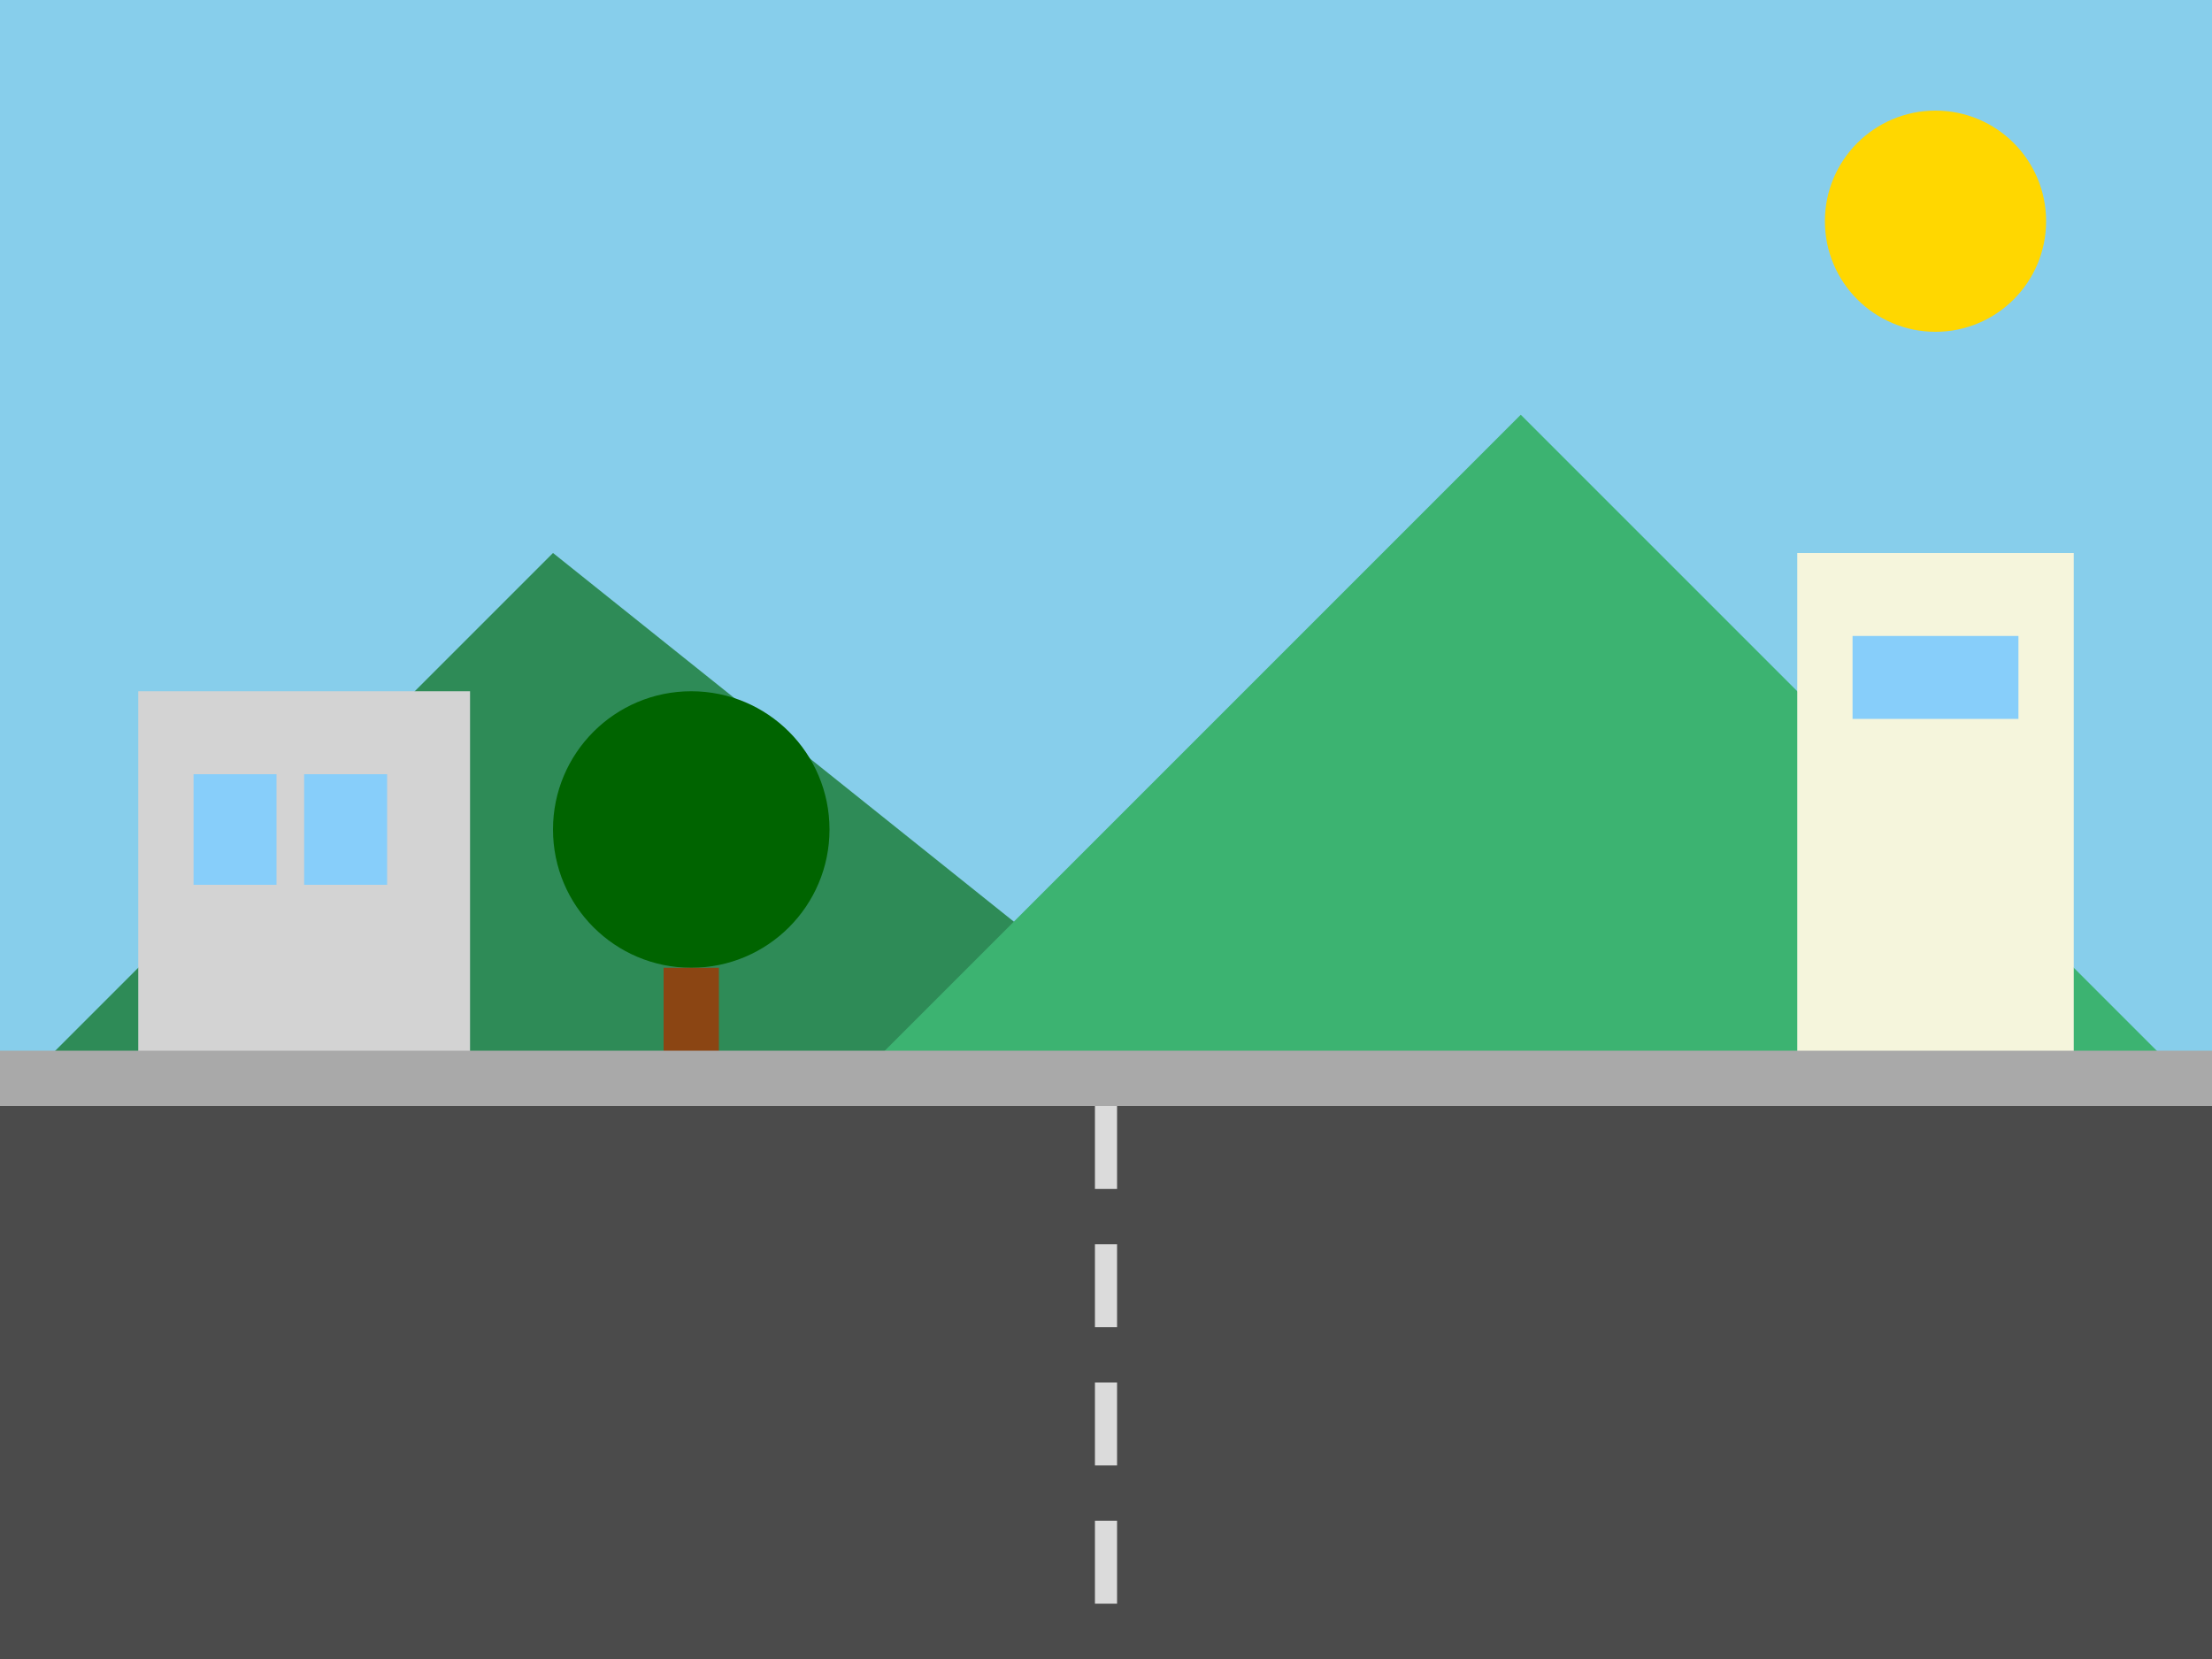
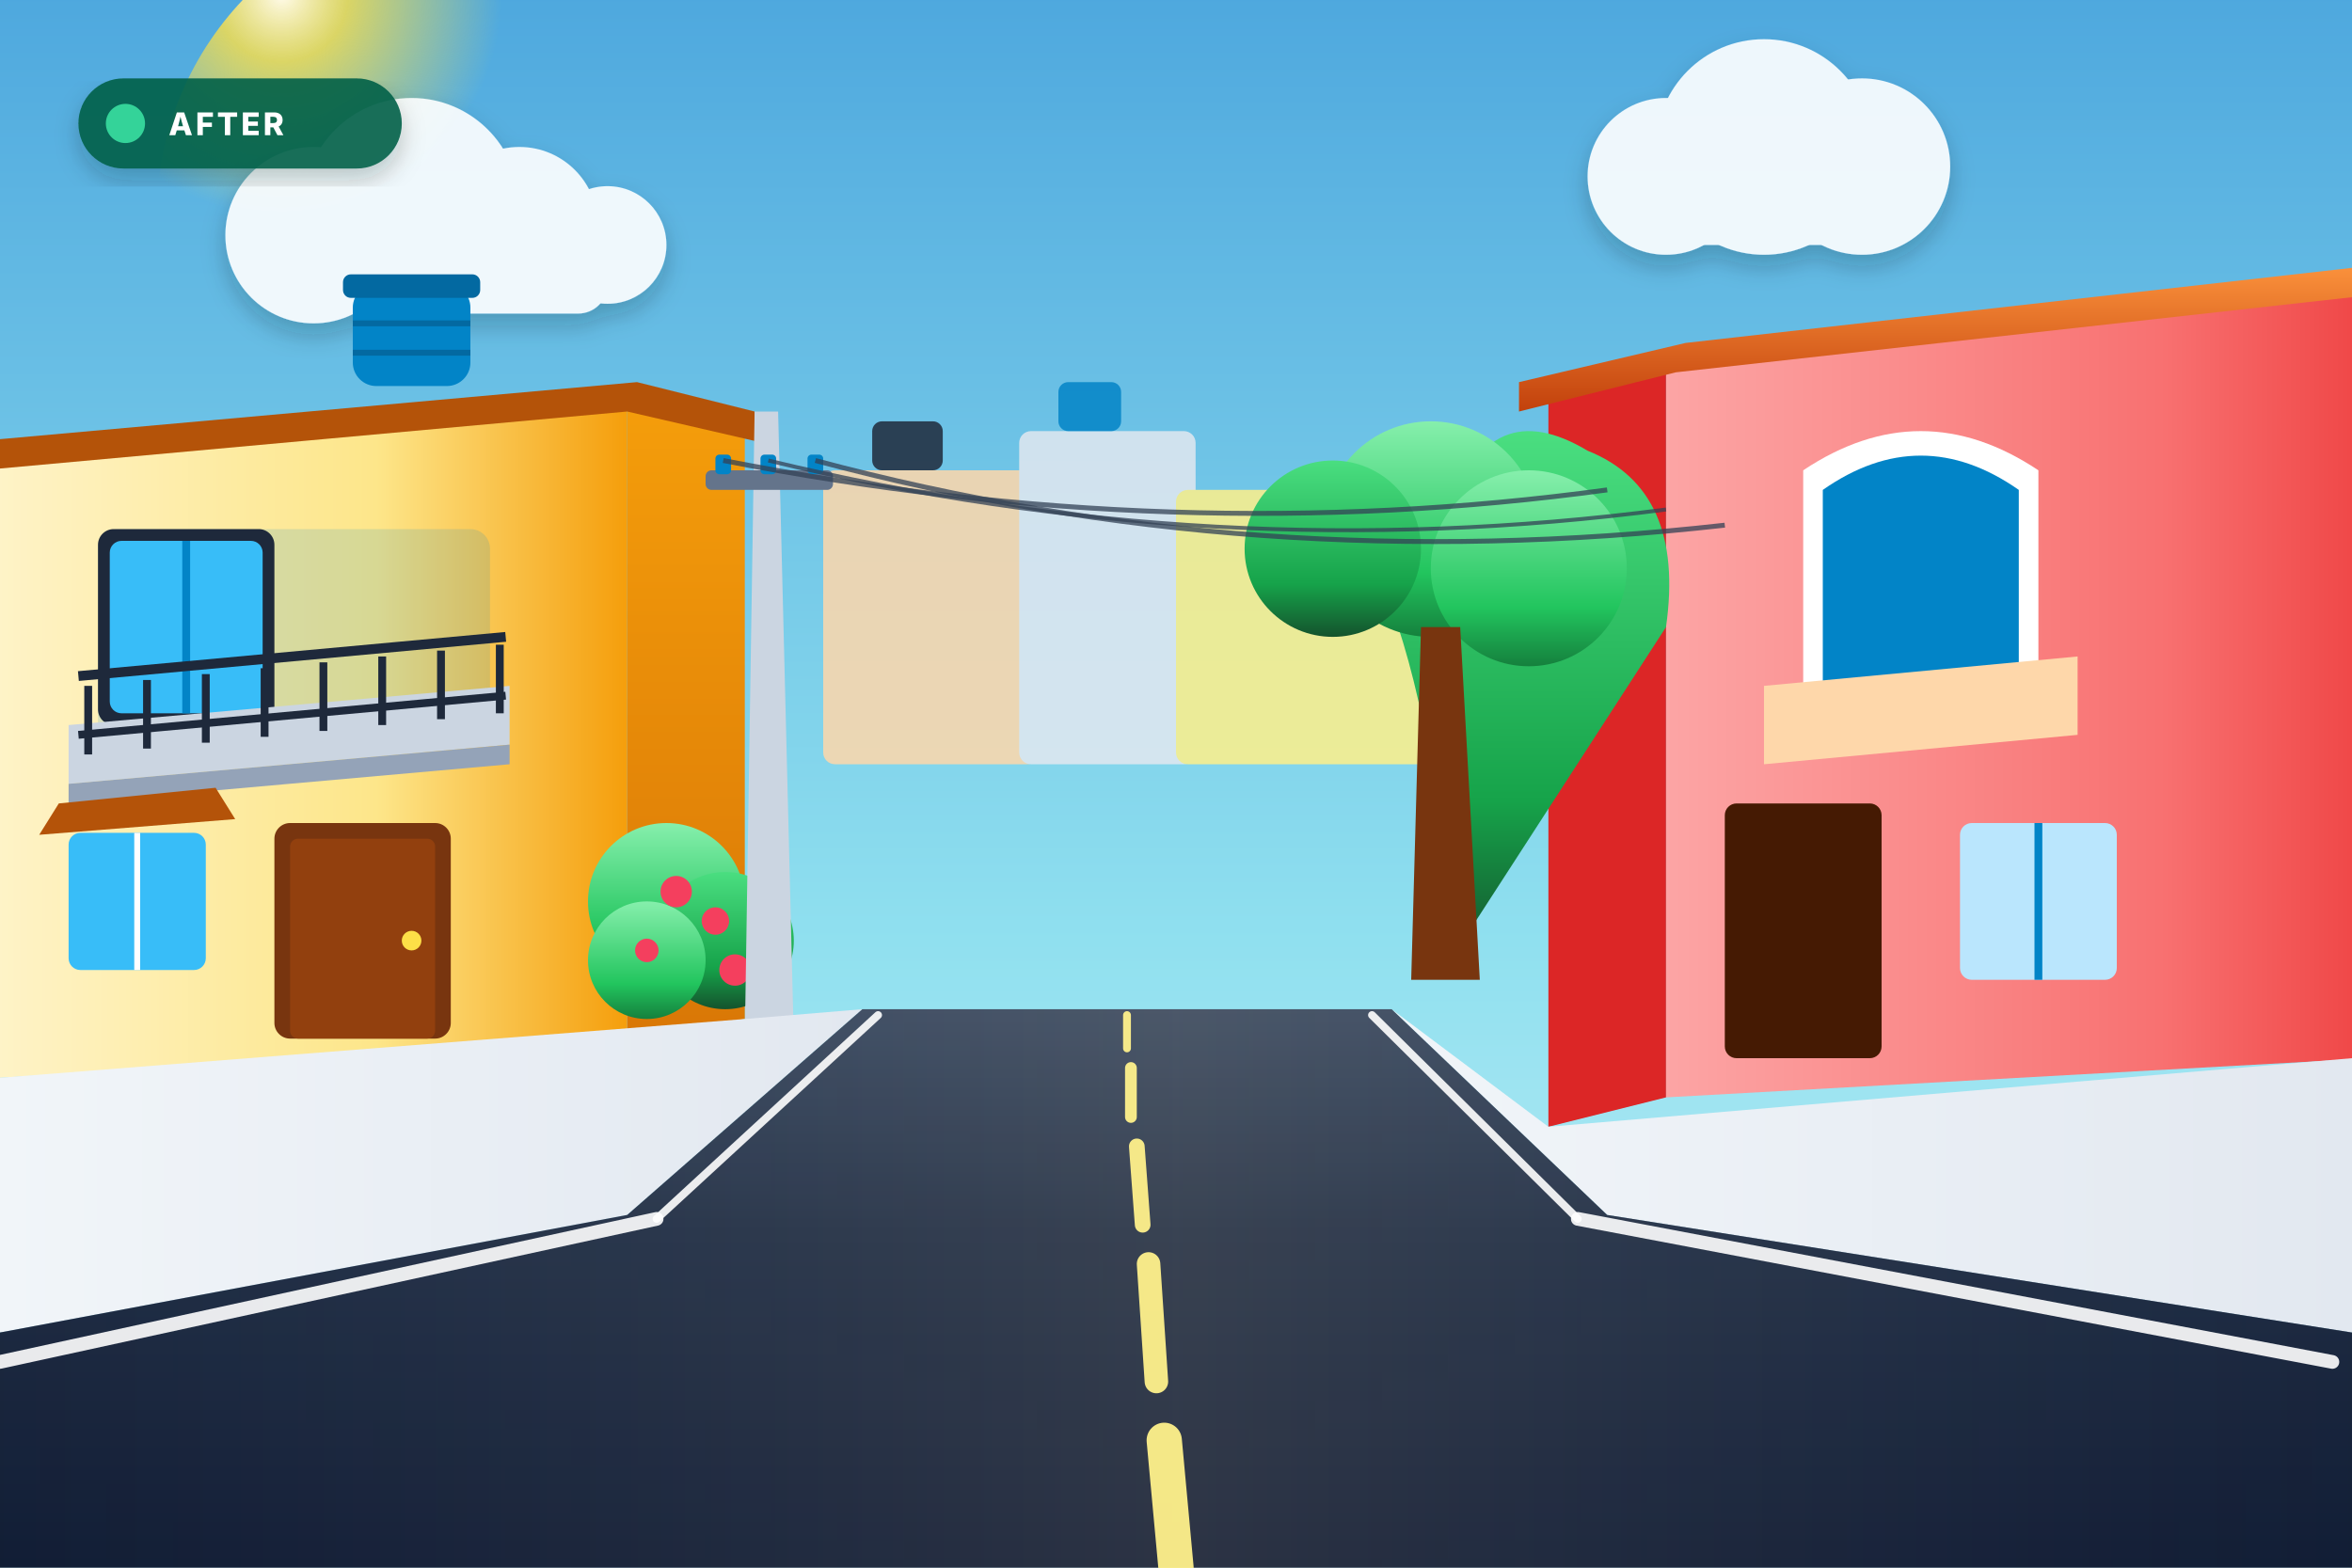
- <svg xmlns="http://www.w3.org/2000/svg" viewBox="0 0 800 600" width="800" height="600">
-   <rect x="0" y="0" width="800" height="400" fill="#87CEEB" />
-   <circle cx="700" cy="80" r="40" fill="#FFD700" />
-   <path d="M0,400 L200,200 L450,400 Z" fill="#2E8B57" />
-   <path d="M300,400 L550,150 L800,400 Z" fill="#3CB371" />
-   <rect x="50" y="250" width="120" height="150" fill="#D3D3D3" />
-   <rect x="70" y="280" width="30" height="40" fill="#87CEFA" />
-   <rect x="110" y="280" width="30" height="40" fill="#87CEFA" />
-   <rect x="650" y="200" width="100" height="200" fill="#F5F5DC" />
-   <rect x="670" y="230" width="60" height="30" fill="#87CEFA" />
-   <circle cx="250" cy="300" r="50" fill="#006400" />
-   <rect x="240" y="350" width="20" height="50" fill="#8B4513" />
-   <rect x="0" y="380" width="800" height="20" fill="#A9A9A9" />
-   <path d="M0,400 L800,400 L800,600 L0,600 Z" fill="#4B4B4B" />
-   <path d="M400,400 L400,600" stroke="#FFFFFF" stroke-width="8" stroke-dasharray="30, 20" fill="none" opacity="0.8" />
+ <svg xmlns="http://www.w3.org/2000/svg" viewBox="0 0 1200 800" width="1200" height="800">
+   <defs>
+     <linearGradient id="skyGrad" x1="0%" y1="0%" x2="0%" y2="100%">
+       <stop offset="0%" stop-color="#4ea8de" />
+       <stop offset="60%" stop-color="#90e0ef" />
+       <stop offset="100%" stop-color="#caf0f8" />
+     </linearGradient>
+     <radialGradient id="sunGlow" cx="20%" cy="15%" r="35%">
+       <stop offset="0%" stop-color="#fffbeb" stop-opacity="1" />
+       <stop offset="30%" stop-color="#fde047" stop-opacity="0.8" />
+       <stop offset="100%" stop-color="#fde047" stop-opacity="0" />
+     </radialGradient>
+     <linearGradient id="wallOchre" x1="0%" y1="0%" x2="100%" y2="0%">
+       <stop offset="0%" stop-color="#fef3c7" />
+       <stop offset="60%" stop-color="#fde68a" />
+       <stop offset="100%" stop-color="#f59e0b" />
+     </linearGradient>
+     <linearGradient id="wallOchreShadow" x1="0%" y1="0%" x2="0%" y2="100%">
+       <stop offset="0%" stop-color="#f59e0b" />
+       <stop offset="100%" stop-color="#d97706" />
+     </linearGradient>
+     <linearGradient id="wallCoral" x1="0%" y1="0%" x2="100%" y2="0%">
+       <stop offset="0%" stop-color="#fca5a5" />
+       <stop offset="70%" stop-color="#f87171" />
+       <stop offset="100%" stop-color="#ef4444" />
+     </linearGradient>
+     <linearGradient id="terracottaRoof" x1="0%" y1="0%" x2="0%" y2="100%">
+       <stop offset="0%" stop-color="#fb923c" />
+       <stop offset="100%" stop-color="#c2410c" />
+     </linearGradient>
+     <linearGradient id="curbTop" x1="0%" y1="0%" x2="100%" y2="0%">
+       <stop offset="0%" stop-color="#f1f5f9" />
+       <stop offset="100%" stop-color="#e2e8f0" />
+     </linearGradient>
+     <linearGradient id="curbFace" x1="0%" y1="0%" x2="0%" y2="100%">
+       <stop offset="0%" stop-color="#cbd5e1" />
+       <stop offset="100%" stop-color="#94a3b8" />
+     </linearGradient>
+     <linearGradient id="roadSurfacePaved" x1="0%" y1="0%" x2="0%" y2="100%">
+       <stop offset="0%" stop-color="#334155" />
+       <stop offset="40%" stop-color="#1e293b" />
+       <stop offset="100%" stop-color="#0f172a" />
+     </linearGradient>
+     <linearGradient id="roadHighlight" x1="0%" y1="0%" x2="100%" y2="0%">
+       <stop offset="0%" stop-color="#3b82f6" stop-opacity="0.05" />
+       <stop offset="50%" stop-color="#ffffff" stop-opacity="0.12" />
+       <stop offset="100%" stop-color="#3b82f6" stop-opacity="0.05" />
+     </linearGradient>
+     <linearGradient id="treeGreen1" x1="0%" y1="0%" x2="0%" y2="100%">
+       <stop offset="0%" stop-color="#4ade80" />
+       <stop offset="70%" stop-color="#16a34a" />
+       <stop offset="100%" stop-color="#14532d" />
+     </linearGradient>
+     <linearGradient id="treeGreen2" x1="0%" y1="0%" x2="0%" y2="100%">
+       <stop offset="0%" stop-color="#86efac" />
+       <stop offset="70%" stop-color="#22c55e" />
+       <stop offset="100%" stop-color="#15803d" />
+     </linearGradient>
+     <filter id="softShadow" x="-10%" y="-10%" width="130%" height="130%">
+       <feDropShadow dx="0" dy="6" stdDeviation="6" flood-color="#0f172a" flood-opacity="0.25" />
+     </filter>
+   </defs>
+   <rect width="1200" height="800" fill="url(#skyGrad)" />
+   <circle cx="240" cy="110" r="160" fill="url(#sunGlow)" />
+   <g fill="#ffffff" opacity="0.9" filter="url(#softShadow)">
+     <circle cx="160" cy="120" r="45" />
+     <circle cx="210" cy="105" r="55" />
+     <circle cx="265" cy="115" r="40" />
+     <circle cx="310" cy="125" r="30" />
+     <rect x="150" y="125" width="160" height="35" rx="15" />
+     <circle cx="850" cy="90" r="40" />
+     <circle cx="900" cy="75" r="55" />
+     <circle cx="950" cy="85" r="45" />
+     <rect x="840" y="95" width="120" height="30" rx="15" />
+   </g>
+   <g opacity="0.85">
+     <rect x="420" y="240" width="110" height="150" rx="6" fill="#fed7aa" />
+     <rect x="520" y="220" width="90" height="170" rx="6" fill="#e2e8f0" />
+     <rect x="600" y="250" width="130" height="140" rx="6" fill="#fef08a" />
+     <rect x="445" y="215" width="36" height="25" rx="5" fill="#1e293b" />
+     <rect x="540" y="195" width="32" height="25" rx="5" fill="#0284c7" />
+   </g>
+   <g id="leftBuilding">
+     <path d="M0,230 L320,200 L320,530 L0,550 Z" fill="url(#wallOchre)" />
+     <path d="M320,200 L380,215 L380,520 L320,530 Z" fill="url(#wallOchreShadow)" />
+     <path d="M-10,225 L325,195 L385,210 L385,225 L320,210 L-10,240 Z" fill="#b45309" />
+     <rect x="180" y="145" width="60" height="52" rx="12" fill="#0284c7" />
+     <rect x="175" y="140" width="70" height="12" rx="4" fill="#0369a1" />
+     <line x1="180" y1="165" x2="240" y2="165" stroke="#0369a1" stroke-width="3" />
+     <line x1="180" y1="180" x2="240" y2="180" stroke="#0369a1" stroke-width="3" />
+     <rect x="50" y="270" width="200" height="110" rx="10" fill="#0284c7" opacity="0.15" />
+     <rect x="50" y="270" width="90" height="100" rx="8" fill="#1e293b" />
+     <rect x="56" y="276" width="78" height="88" rx="6" fill="#38bdf8" />
+     <line x1="95" y1="276" x2="95" y2="364" stroke="#0284c7" stroke-width="4" />
+     <path d="M35,370 L260,350 L260,380 L35,400 Z" fill="#cbd5e1" />
+     <path d="M35,400 L260,380 L260,390 L35,410 Z" fill="#94a3b8" />
+     <g stroke="#1e293b" stroke-width="4">
+       <line x1="45" y1="350" x2="45" y2="385" />
+       <line x1="75" y1="347" x2="75" y2="382" />
+       <line x1="105" y1="344" x2="105" y2="379" />
+       <line x1="135" y1="341" x2="135" y2="376" />
+       <line x1="165" y1="338" x2="165" y2="373" />
+       <line x1="195" y1="335" x2="195" y2="370" />
+       <line x1="225" y1="332" x2="225" y2="367" />
+       <line x1="255" y1="329" x2="255" y2="364" />
+       <line x1="40" y1="345" x2="258" y2="325" stroke-width="5" />
+       <line x1="40" y1="375" x2="258" y2="355" stroke-width="4" />
+     </g>
+     <rect x="140" y="420" width="90" height="110" rx="8" fill="#78350f" />
+     <rect x="148" y="428" width="74" height="102" rx="4" fill="#92400e" />
+     <circle cx="210" cy="480" r="5" fill="#fde047" />
+     <path d="M30,410 L110,402 L120,418 L20,426 Z" fill="#b45309" />
+     <rect x="35" y="425" width="70" height="70" rx="6" fill="#38bdf8" />
+     <line x1="70" y1="425" x2="70" y2="495" stroke="#ffffff" stroke-width="3" />
+   </g>
+   <g id="rightBuilding">
+     <path d="M850,180 L1210,140 L1210,540 L850,560 Z" fill="url(#wallCoral)" />
+     <path d="M790,200 L850,180 L850,560 L790,575 Z" fill="#dc2626" />
+     <path d="M775,195 L860,175 L1215,135 L1215,150 L855,190 L775,210 Z" fill="url(#terracottaRoof)" />
+     <path d="M920,240 Q980,200 1040,240 L1040,360 L920,360 Z" fill="#ffffff" />
+     <path d="M930,250 Q980,215 1030,250 L1030,350 L930,350 Z" fill="#0284c7" />
+     <path d="M900,350 L1060,335 L1060,375 L900,390 Z" fill="#fed7aa" />
+     <rect x="880" y="410" width="80" height="130" rx="6" fill="#451a03" />
+     <rect x="1000" y="420" width="80" height="80" rx="6" fill="#bae6fd" />
+     <line x1="1040" y1="420" x2="1040" y2="500" stroke="#0284c7" stroke-width="4" />
+   </g>
+   <g id="trees">
+     <path d="M740,490 Q735,380 710,310 Q690,260 670,240 Q710,230 740,260 Q760,200 810,230 Q860,250 850,320 Z" fill="url(#treeGreen1)" />
+     <circle cx="730" cy="270" r="55" fill="url(#treeGreen2)" />
+     <circle cx="680" cy="280" r="45" fill="url(#treeGreen1)" />
+     <circle cx="780" cy="290" r="50" fill="url(#treeGreen2)" />
+     <path d="M725,320 L745,320 L755,500 L720,500 Z" fill="#78350f" />
+     <circle cx="340" cy="460" r="40" fill="url(#treeGreen2)" />
+     <circle cx="370" cy="480" r="35" fill="url(#treeGreen1)" />
+     <circle cx="330" cy="490" r="30" fill="url(#treeGreen2)" />
+     <circle cx="345" cy="455" r="8" fill="#f43f5e" />
+     <circle cx="365" cy="470" r="7" fill="#f43f5e" />
+     <circle cx="330" cy="485" r="6" fill="#f43f5e" />
+     <circle cx="375" cy="495" r="8" fill="#f43f5e" />
+   </g>
+   <g id="utilityPole">
+     <path d="M385,210 L397,210 L405,530 L380,530 Z" fill="#cbd5e1" />
+     <rect x="360" y="240" width="65" height="10" rx="3" fill="#64748b" />
+     <rect x="365" y="232" width="8" height="10" rx="2" fill="#0284c7" />
+     <rect x="388" y="232" width="8" height="10" rx="2" fill="#0284c7" />
+     <rect x="412" y="232" width="8" height="10" rx="2" fill="#0284c7" />
+     <path d="M369,235 Q600,280 820,250" fill="none" stroke="#334155" stroke-width="2.5" opacity="0.75" />
+     <path d="M392,235 Q620,290 850,260" fill="none" stroke="#334155" stroke-width="2" opacity="0.75" />
+     <path d="M416,235 Q640,295 880,268" fill="none" stroke="#334155" stroke-width="2.5" opacity="0.75" />
+   </g>
+   <g id="sidewalks">
+     <path d="M0,550 L380,520 L440,515 L320,620 L0,680 Z" fill="url(#curbTop)" />
+     <path d="M0,680 L320,620 L320,638 L0,700 Z" fill="url(#curbFace)" />
+     <path d="M1200,540 L790,575 L710,515 L820,620 L1200,680 Z" fill="url(#curbTop)" />
+     <path d="M820,620 L1200,680 L1200,700 L820,638 Z" fill="url(#curbFace)" />
+   </g>
+   <g id="roadSurfaceRepaired">
+     <path d="M320,620 L440,515 L710,515 L820,620 L1200,680 L1200,800 L0,800 L0,680 Z" fill="url(#roadSurfacePaved)" />
+     <path d="M320,620 L440,515 L710,515 L820,620 L1200,680 L1200,800 L0,800 L0,680 Z" fill="url(#roadHighlight)" />
+     <path d="M335,622 L448,518" stroke="#ffffff" stroke-width="4" stroke-linecap="round" opacity="0.9" />
+     <path d="M0,695 L335,622" stroke="#ffffff" stroke-width="7" stroke-linecap="round" opacity="0.9" />
+     <path d="M700,518 L805,622" stroke="#ffffff" stroke-width="4" stroke-linecap="round" opacity="0.9" />
+     <path d="M805,622 L1190,695" stroke="#ffffff" stroke-width="7" stroke-linecap="round" opacity="0.9" />
+     <path d="M575,518 L575,535" stroke="#fef08a" stroke-width="4" stroke-linecap="round" opacity="0.95" />
+     <path d="M577,545 L577,570" stroke="#fef08a" stroke-width="6" stroke-linecap="round" opacity="0.95" />
+     <path d="M580,585 L583,625" stroke="#fef08a" stroke-width="8" stroke-linecap="round" opacity="0.95" />
+     <path d="M586,645 L590,705" stroke="#fef08a" stroke-width="12" stroke-linecap="round" opacity="0.95" />
+     <path d="M594,735 L600,800" stroke="#fef08a" stroke-width="18" stroke-linecap="round" opacity="0.95" />
+   </g>
+   <g id="statusBadge" transform="translate(40, 40)">
+     <rect x="0" y="0" width="165" height="46" rx="23" fill="#065f46" opacity="0.9" filter="url(#softShadow)" />
+     <circle cx="24" cy="23" r="10" fill="#34d399" />
+     <text x="46" y="29" fill="#ffffff" font-family="system-ui, -apple-system, sans-serif" font-weight="800" font-size="16" letter-spacing="1.5">AFTER</text>
+   </g>
</svg>
